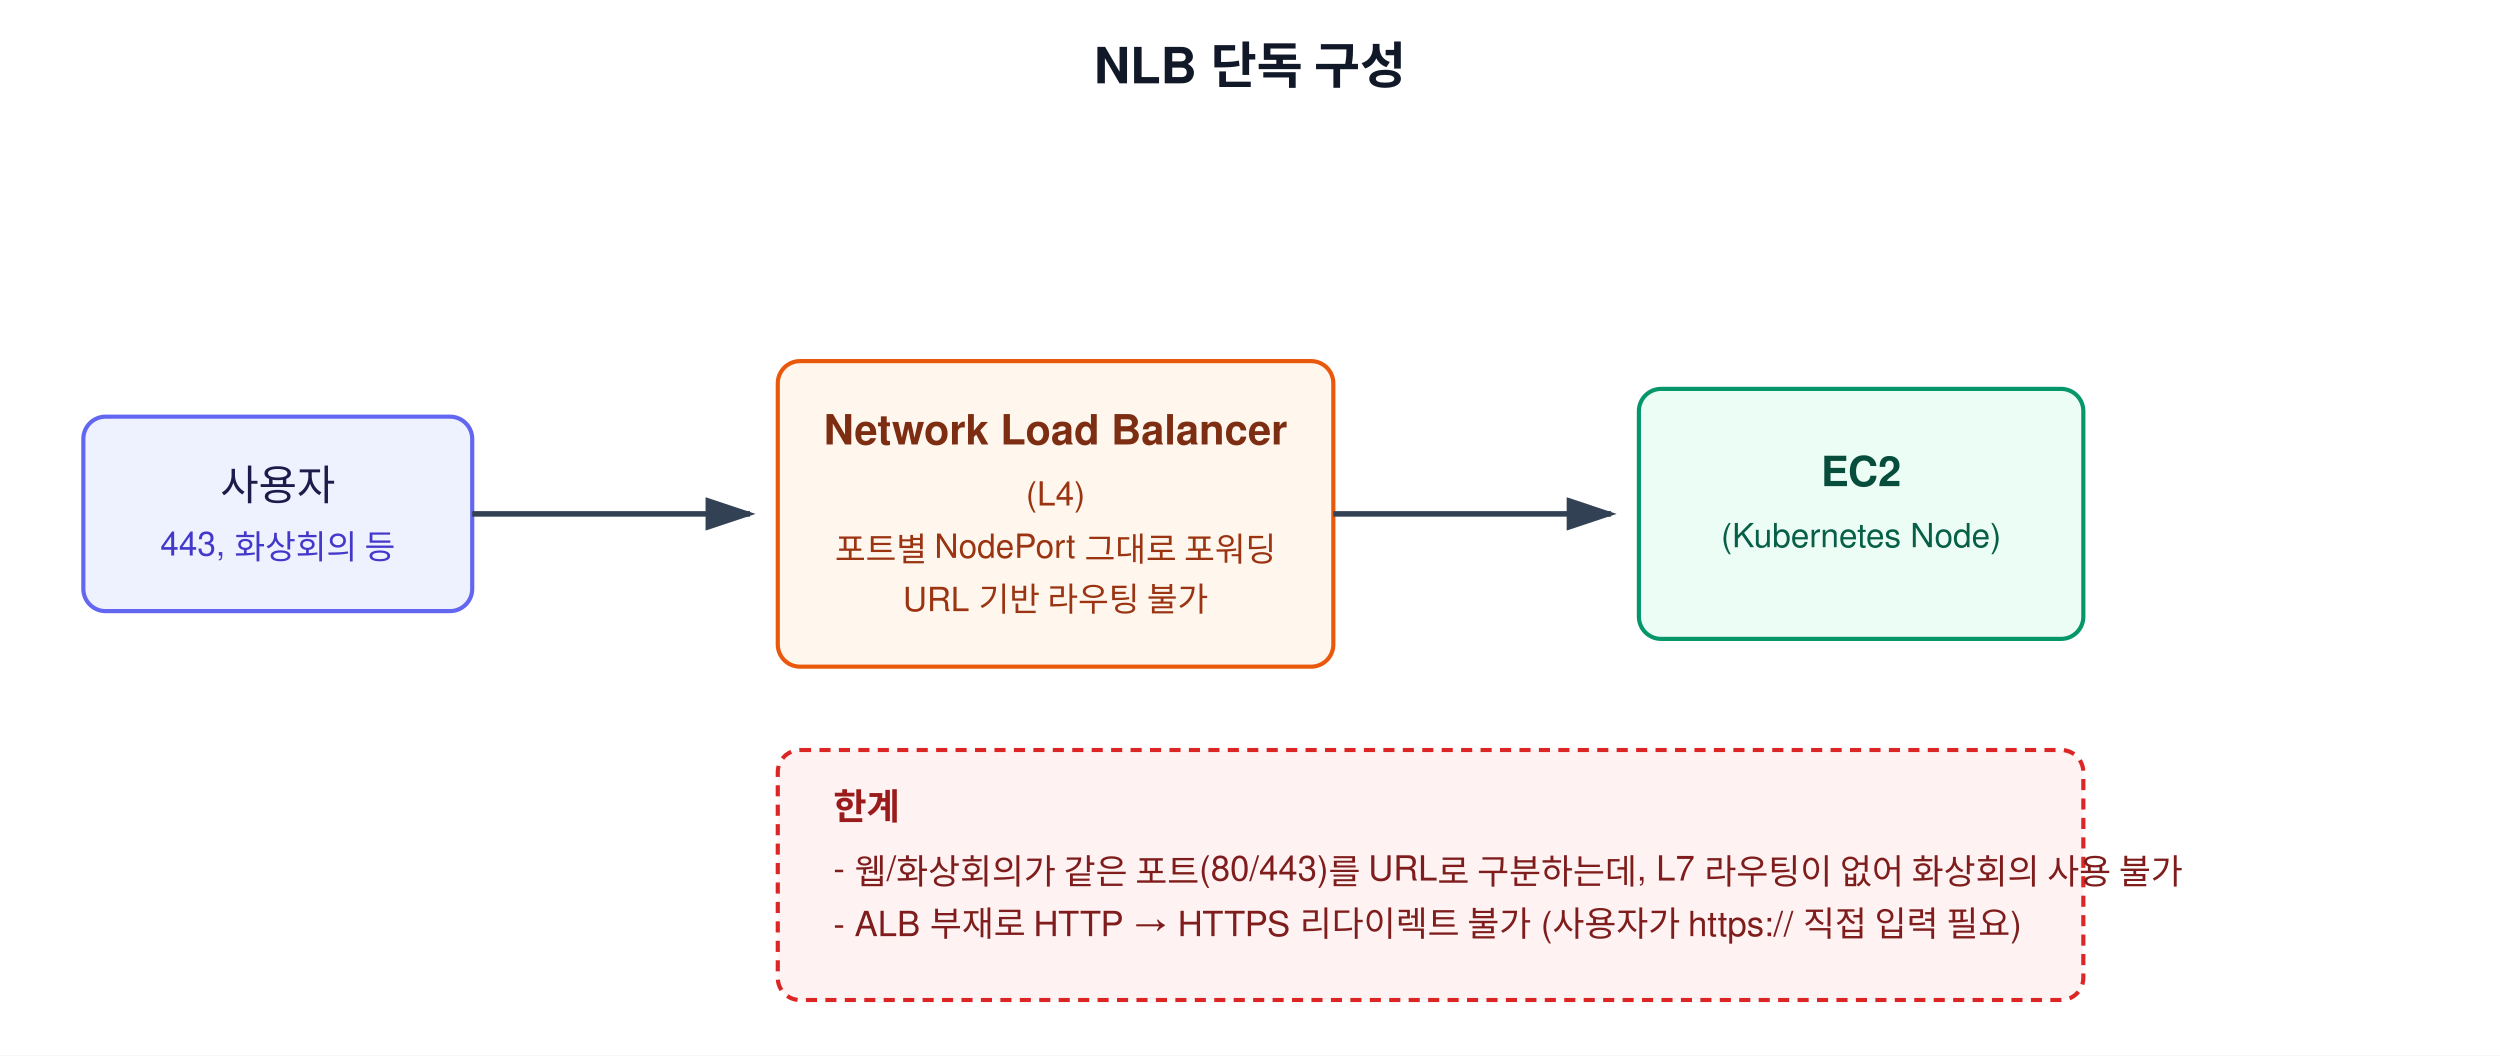
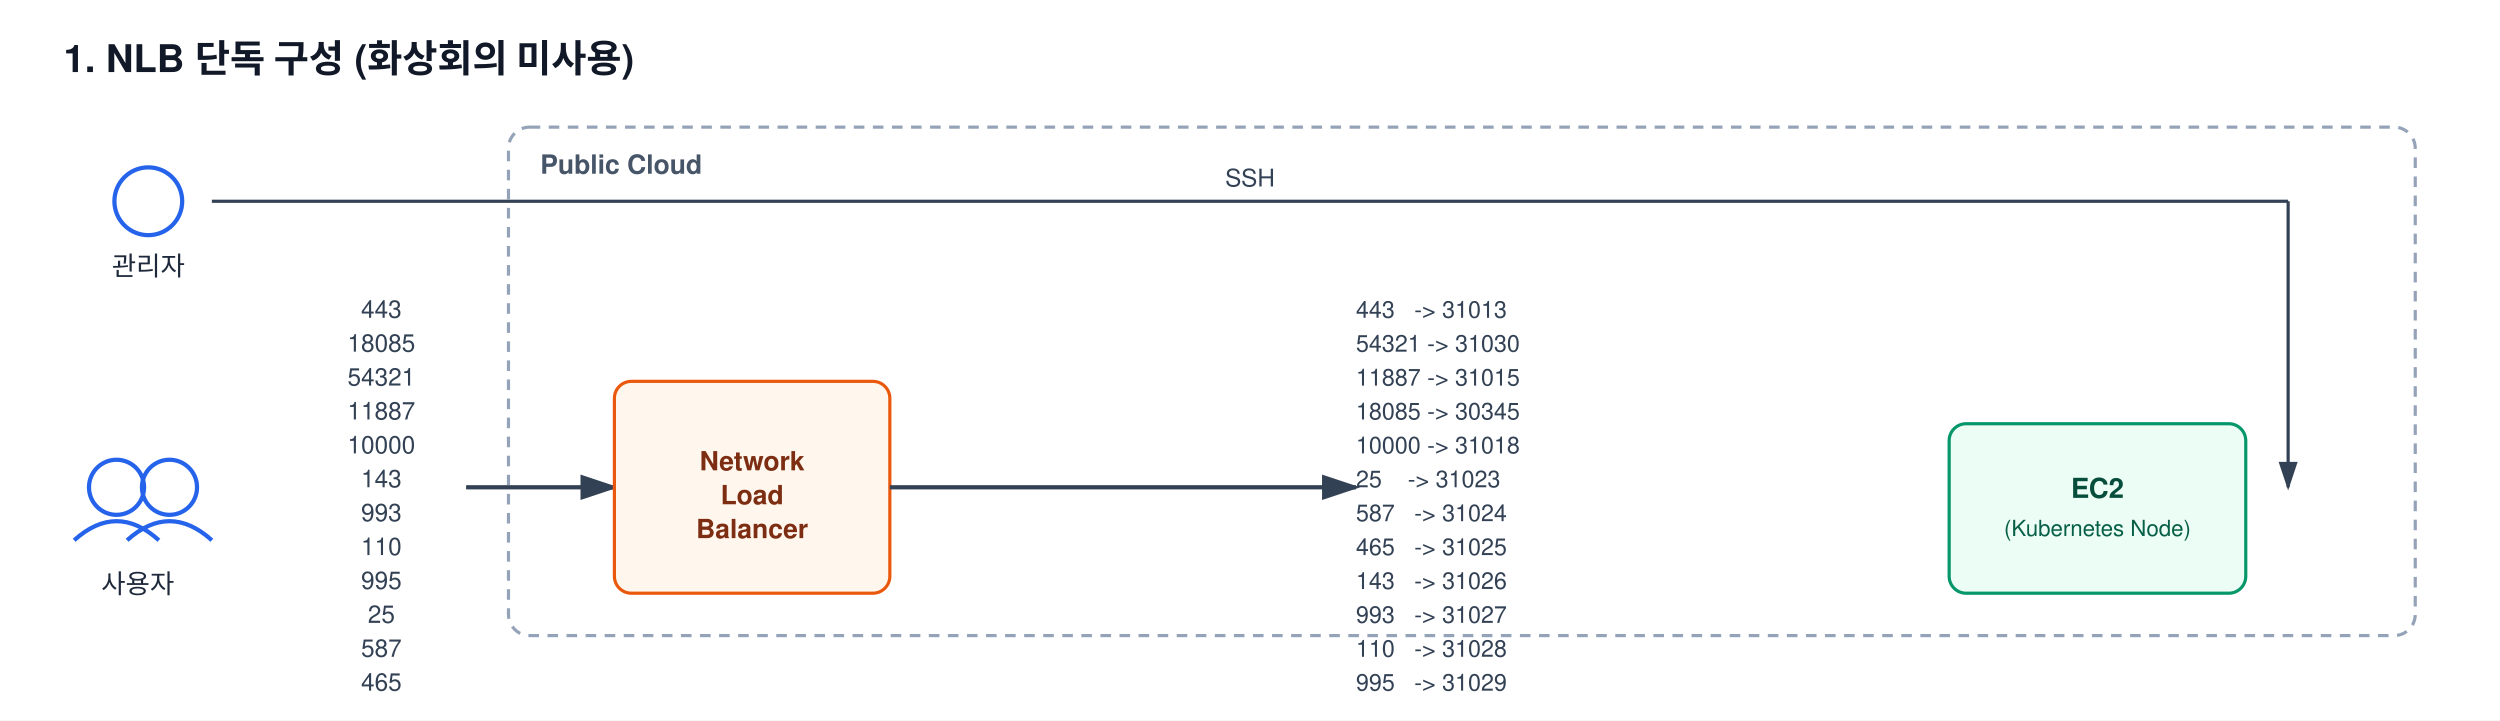
- <svg xmlns="http://www.w3.org/2000/svg" viewBox="0 0 900 380" font-family="'Segoe UI', Helvetica, Arial, sans-serif">
-   <rect width="900" height="380" fill="#ffffff" />
-   <rect x="30" y="150" width="140" height="70" rx="8" fill="#eef2ff" stroke="#6366f1" stroke-width="1.5" />
-   <text x="100" y="180" text-anchor="middle" font-size="15" fill="#1e1b4b">사용자</text>
-   <text x="100" y="200" text-anchor="middle" font-size="12" fill="#4338ca">443, 화상회의 등</text>
-   <line x1="170" y1="185" x2="270" y2="185" stroke="#334155" stroke-width="2" marker-end="url(#arrow)" />
-   <rect x="280" y="130" width="200" height="110" rx="8" fill="#fff7ed" stroke="#ea580c" stroke-width="1.5" />
-   <text x="380" y="160" text-anchor="middle" font-size="15" font-weight="bold" fill="#7c2d12">Network Load Balancer</text>
-   <text x="380" y="182" text-anchor="middle" font-size="12" fill="#9a3412">(L4)</text>
-   <text x="380" y="202" text-anchor="middle" font-size="12" fill="#9a3412">포트별 NodePort 그대로 포워딩</text>
-   <text x="380" y="220" text-anchor="middle" font-size="12" fill="#9a3412">URL 기반 라우팅 불가</text>
-   <line x1="480" y1="185" x2="580" y2="185" stroke="#334155" stroke-width="2" marker-end="url(#arrow)" />
-   <rect x="590" y="140" width="160" height="90" rx="8" fill="#ecfdf5" stroke="#059669" stroke-width="1.5" />
-   <text x="670" y="175" text-anchor="middle" font-size="15" font-weight="bold" fill="#064e3b">EC2</text>
-   <text x="670" y="197" text-anchor="middle" font-size="12" fill="#065f46">(Kubernetes Node)</text>
-   <rect x="280" y="270" width="470" height="90" rx="8" fill="#fef2f2" stroke="#dc2626" stroke-width="1.5" stroke-dasharray="4 3" />
-   <text x="300" y="295" font-size="13" font-weight="bold" fill="#991b1b">한계</text>
-   <text x="300" y="317" font-size="12.5" fill="#7f1d1d">- 웹/화상회의가 같은 포트(80/443)를 URL로 구분하는데, L7 라우팅이 없어 화상회의 사용 불가</text>
-   <text x="300" y="337" font-size="12.5" fill="#7f1d1d">- ALB 부재로 HTTP → HTTPS 리다이렉트 불가 (사용자가 https:// 직접 입력 필요)</text>
+ <svg xmlns="http://www.w3.org/2000/svg" viewBox="0 0 1180 340" font-family="'Segoe UI', Helvetica, Arial, sans-serif">
+   <rect width="1180" height="340" fill="#ffffff" />
+   <text x="30" y="34" font-size="18" font-weight="bold" fill="#111827">1. NLB 단독 구성 (화상회의 미사용)</text>
+   <rect x="240" y="60" width="900" height="240" rx="10" fill="#ffffff" stroke="#94a3b8" stroke-width="1.5" stroke-dasharray="5 4" />
+   <text x="255" y="82" font-size="12.5" font-weight="bold" fill="#475569">Public Cloud</text>
+   <circle cx="70" cy="95" r="16" fill="none" stroke="#2563eb" stroke-width="2" />
+   <text x="70" y="130" text-anchor="middle" font-size="12.5" fill="#1e293b">관리자</text>
+   <line x1="100" y1="95" x2="1080" y2="95" stroke="#334155" stroke-width="1.5" />
+   <text x="590" y="88" text-anchor="middle" font-size="11.5" fill="#334155">SSH</text>
+   <line x1="1080" y1="95" x2="1080" y2="230" stroke="#334155" stroke-width="1.5" marker-end="url(#a1)" />
+   <circle cx="55" cy="230" r="13" fill="none" stroke="#2563eb" stroke-width="2" />
+   <path d="M35,255 q20,-18 40,0" fill="none" stroke="#2563eb" stroke-width="2" />
+   <circle cx="80" cy="230" r="13" fill="none" stroke="#2563eb" stroke-width="2" />
+   <path d="M60,255 q20,-18 40,0" fill="none" stroke="#2563eb" stroke-width="2" />
+   <text x="65" y="280" text-anchor="middle" font-size="12.5" fill="#1e293b">사용자</text>
+   <g font-size="11.5" fill="#334155" text-anchor="middle">
+     <text x="180" y="150">443</text>
+     <text x="180" y="166">18085</text>
+     <text x="180" y="182">54321</text>
+     <text x="180" y="198">11887</text>
+     <text x="180" y="214">10000</text>
+     <text x="180" y="230">143</text>
+     <text x="180" y="246">993</text>
+     <text x="180" y="262">110</text>
+     <text x="180" y="278">995</text>
+     <text x="180" y="294">25</text>
+     <text x="180" y="310">587</text>
+     <text x="180" y="326">465</text>
+   </g>
+   <line x1="220" y1="230" x2="290" y2="230" stroke="#334155" stroke-width="2" marker-end="url(#a1)" />
+   <rect x="290" y="180" width="130" height="100" rx="8" fill="#fff7ed" stroke="#ea580c" stroke-width="1.5" />
+   <text x="355" y="222" text-anchor="middle" font-size="12.5" font-weight="bold" fill="#7c2d12">Network</text>
+   <text x="355" y="238" text-anchor="middle" font-size="12.5" font-weight="bold" fill="#7c2d12">Load</text>
+   <text x="355" y="254" text-anchor="middle" font-size="12.5" font-weight="bold" fill="#7c2d12">Balancer</text>
+   <line x1="420" y1="230" x2="640" y2="230" stroke="#334155" stroke-width="2" marker-end="url(#a1)" />
+   <g font-size="11" fill="#334155">
+     <text x="640" y="150">443   -&gt; 31013</text>
+     <text x="640" y="166">54321 -&gt; 31030</text>
+     <text x="640" y="182">11887 -&gt; 31015</text>
+     <text x="640" y="198">18085 -&gt; 30345</text>
+     <text x="640" y="214">10000 -&gt; 31018</text>
+     <text x="640" y="230">25    -&gt; 31023</text>
+     <text x="640" y="246">587   -&gt; 31024</text>
+     <text x="640" y="262">465   -&gt; 31025</text>
+     <text x="640" y="278">143   -&gt; 31026</text>
+     <text x="640" y="294">993   -&gt; 31027</text>
+     <text x="640" y="310">110   -&gt; 31028</text>
+     <text x="640" y="326">995   -&gt; 31029</text>
+   </g>
+   <rect x="920" y="200" width="140" height="80" rx="8" fill="#ecfdf5" stroke="#059669" stroke-width="1.5" />
+   <text x="990" y="235" text-anchor="middle" font-size="13" font-weight="bold" fill="#064e3b">EC2</text>
+   <text x="990" y="253" text-anchor="middle" font-size="10.5" fill="#065f46">(Kubernetes Node)</text>
  <defs>
-     <marker id="arrow" markerWidth="10" markerHeight="10" refX="8" refY="3" orient="auto" markerUnits="strokeWidth">
+     <marker id="a1" markerWidth="10" markerHeight="10" refX="8" refY="3" orient="auto" markerUnits="strokeWidth">
      <path d="M0,0 L0,6 L9,3 z" fill="#334155" />
    </marker>
  </defs>
-   <text x="450" y="30" text-anchor="middle" font-size="18" font-weight="bold" fill="#111827">NLB 단독 구성</text>
</svg>
